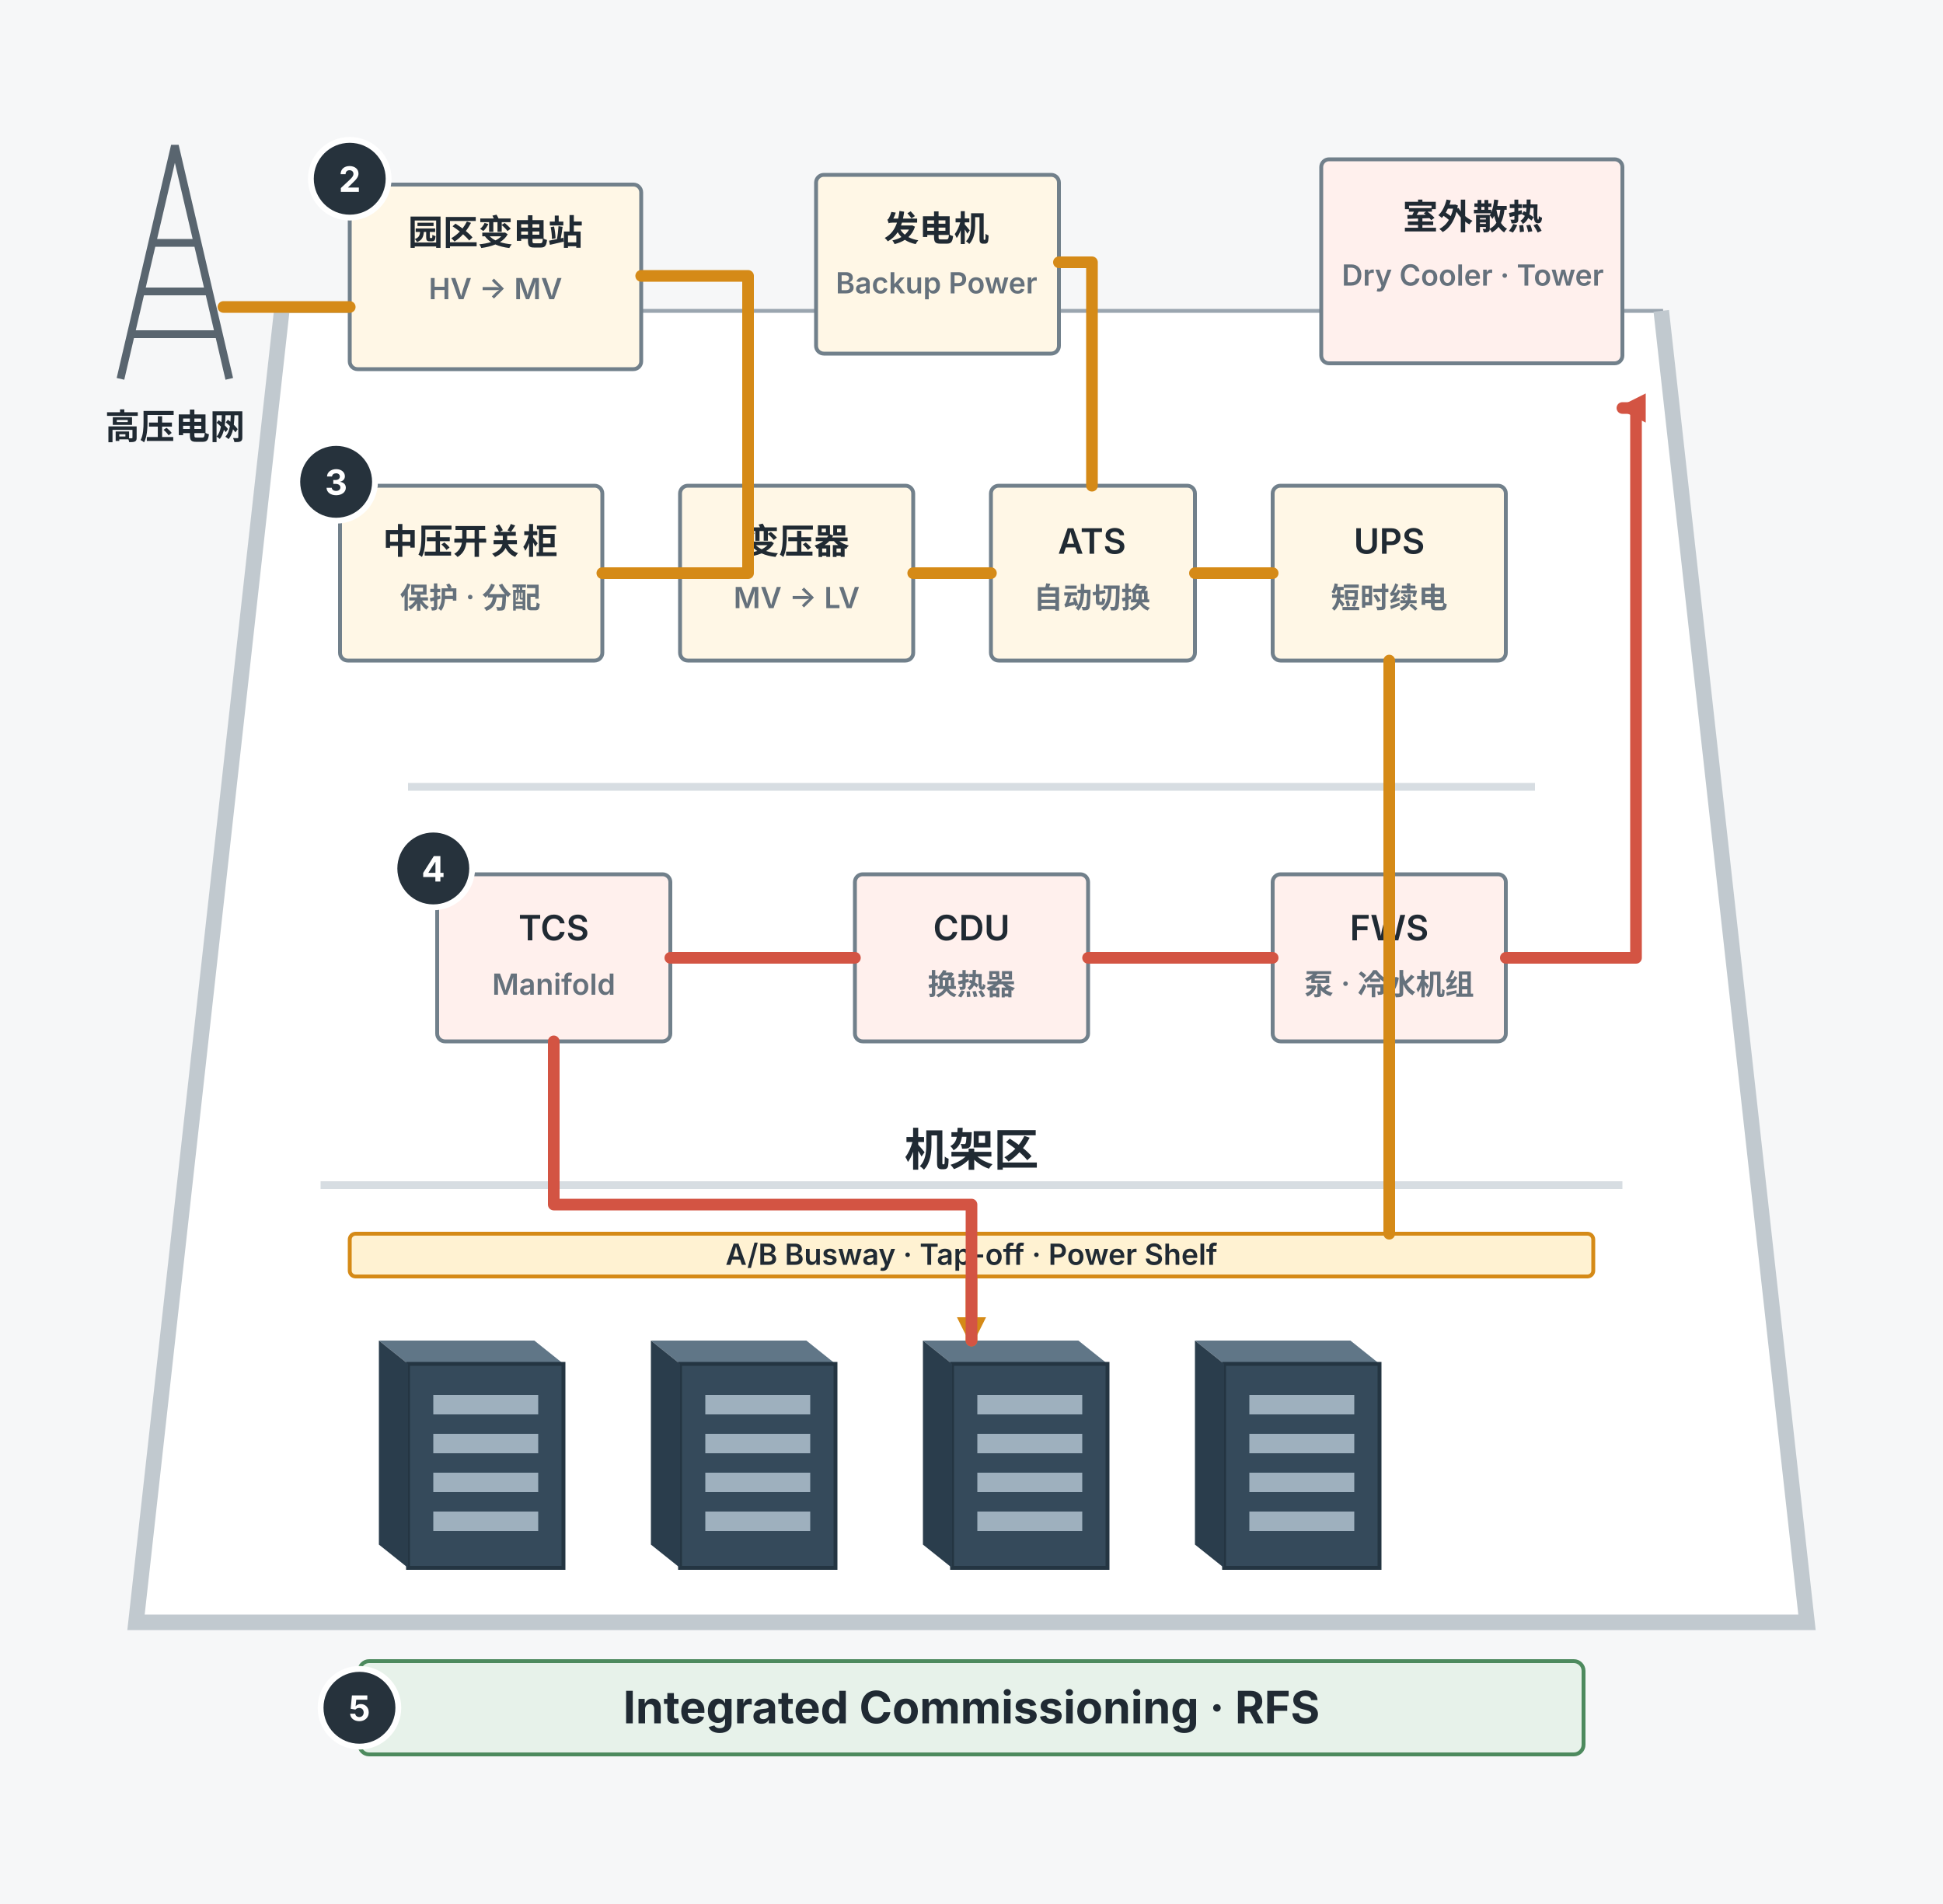
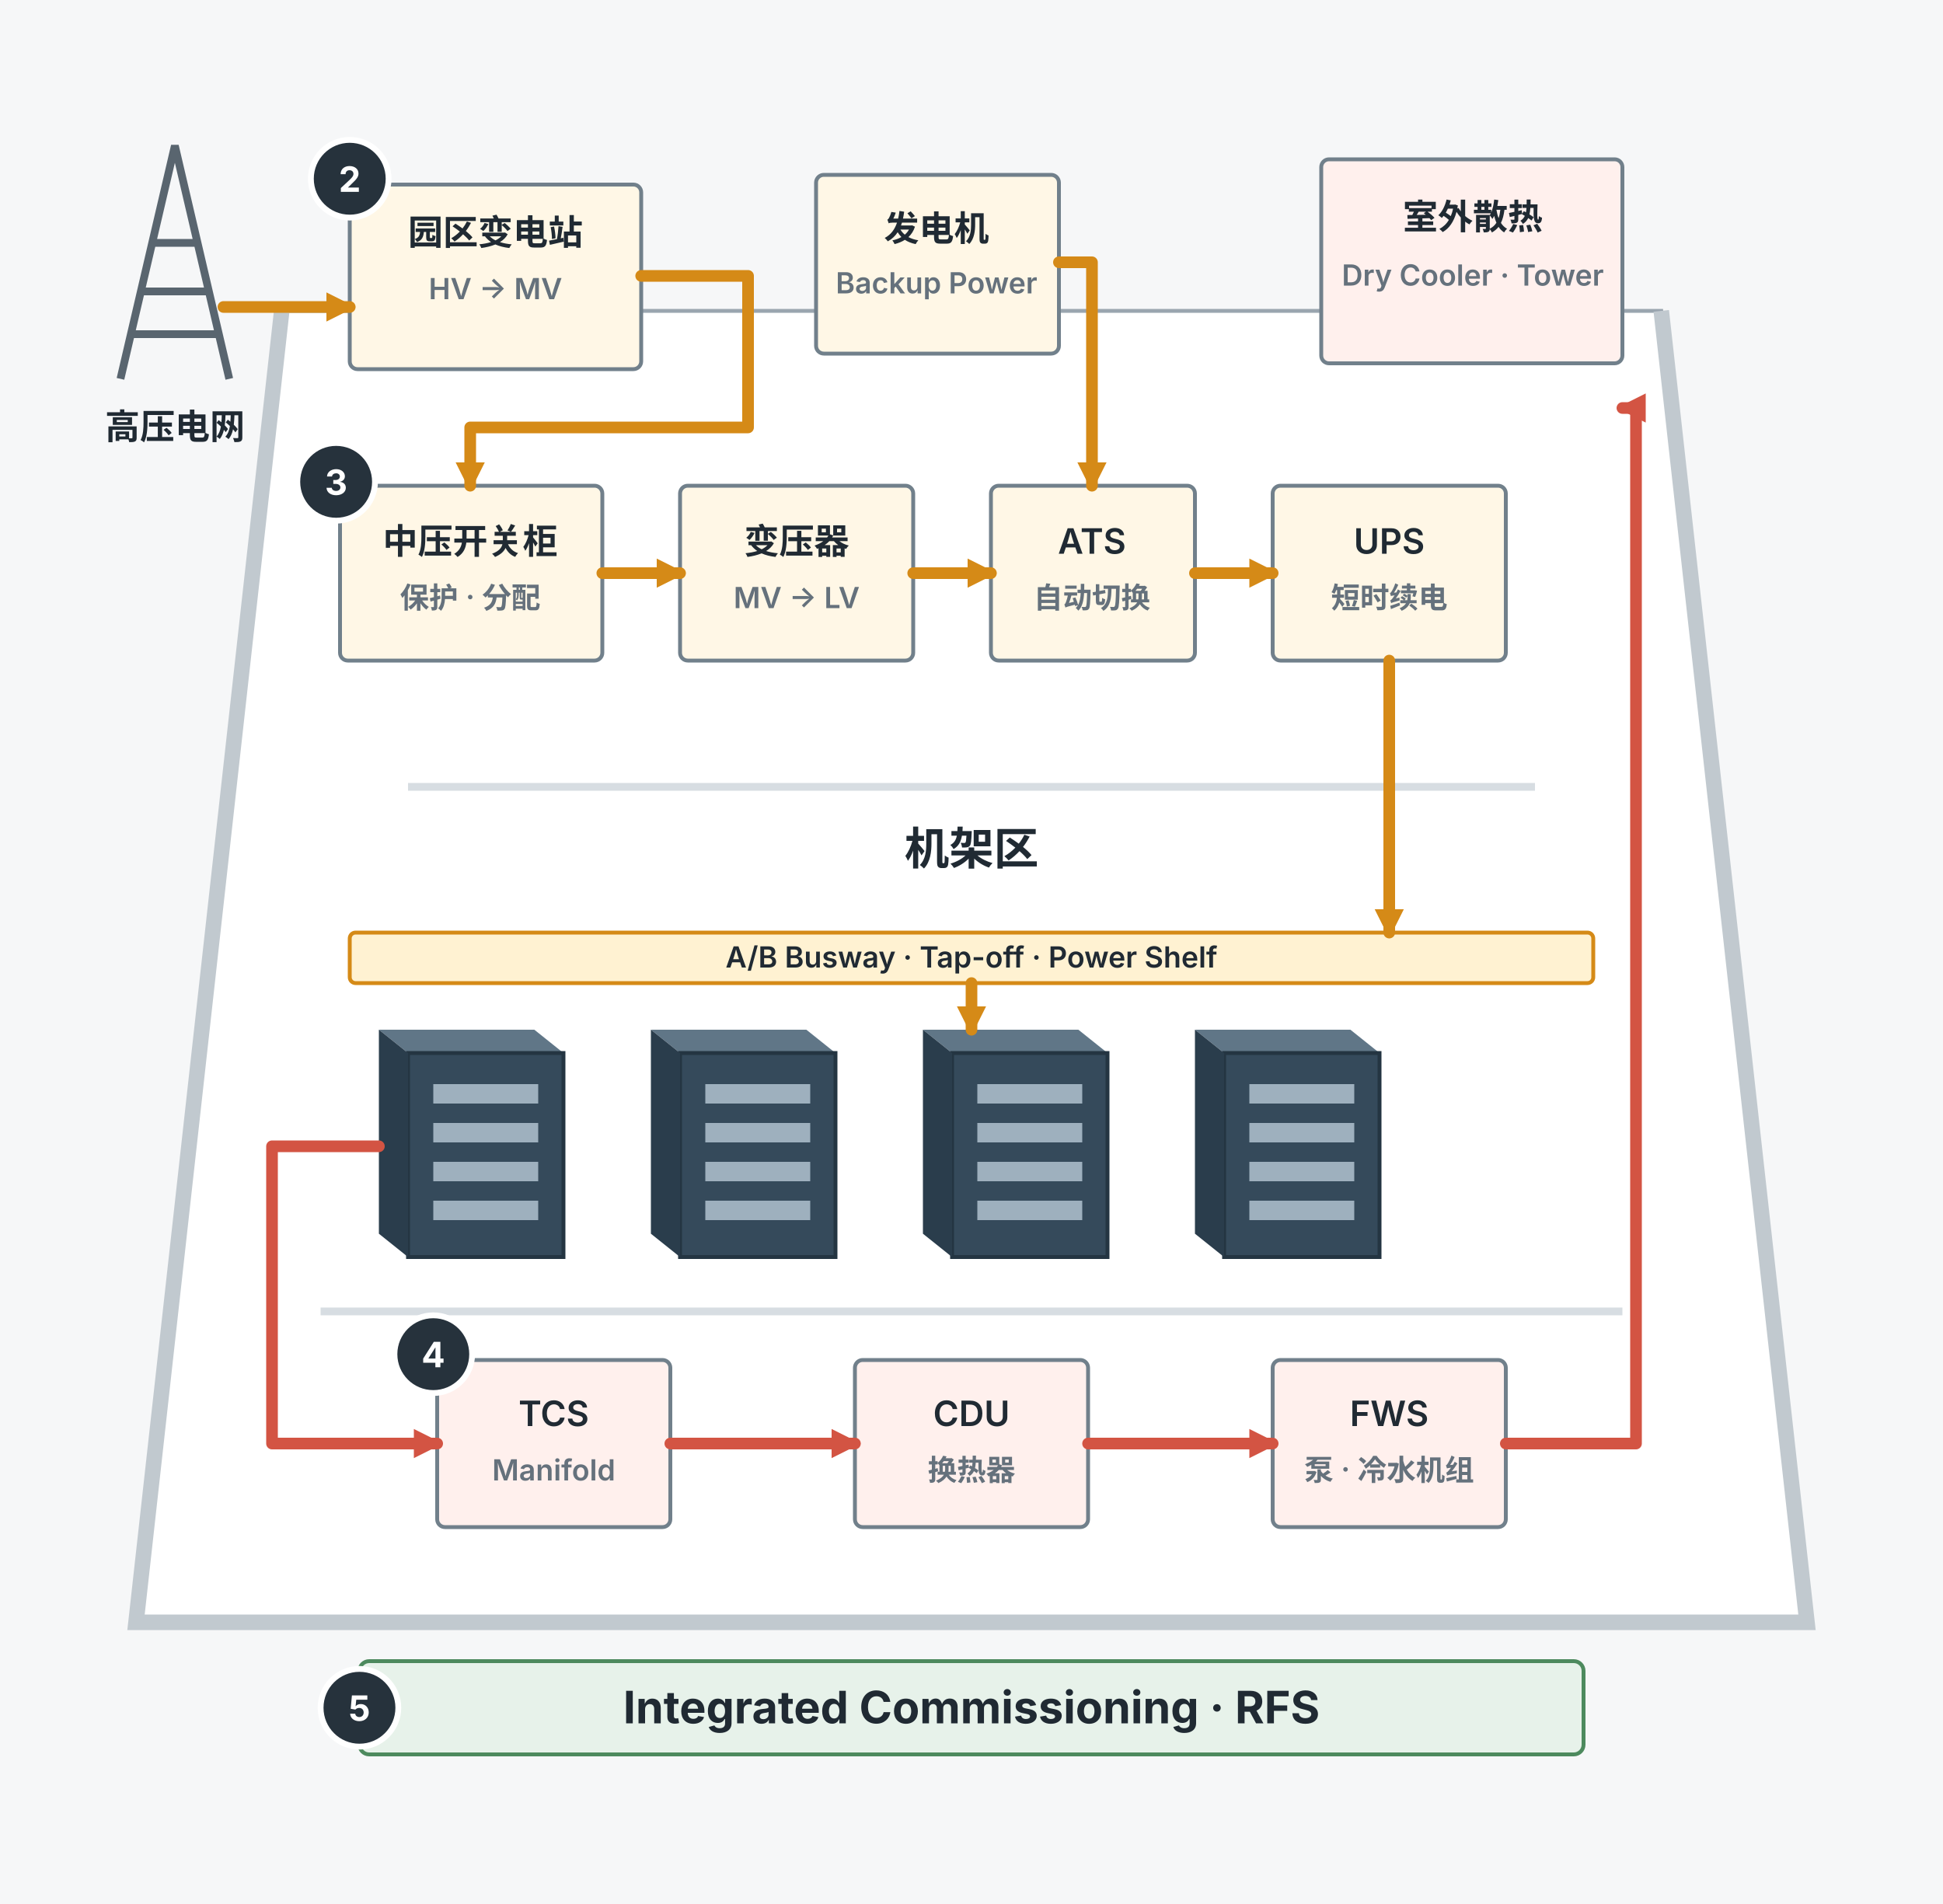
<svg xmlns="http://www.w3.org/2000/svg" width="1000" height="980" viewBox="0 0 1000 980" role="img" aria-labelledby="title desc">
  <defs>
    <marker id="p" markerWidth="15" markerHeight="15" refX="12" refY="7.5" orient="auto" markerUnits="userSpaceOnUse">
      <path d="M0 0L15 7.5L0 15Z" fill="#d58a17" />
    </marker>
    <marker id="h" markerWidth="15" markerHeight="15" refX="12" refY="7.5" orient="auto" markerUnits="userSpaceOnUse">
      <path d="M0 0L15 7.5L0 15Z" fill="#d35443" />
    </marker>
    <style>
      .bg{fill:#f6f7f8}.floor{fill:#fff;stroke:#9aa5af;stroke-width:2}.wall{fill:none;stroke:#c1c9cf;stroke-width:8}
      .equip{fill:#fff;stroke:#71808b;stroke-width:2}.power-equip{fill:#fff7e6}.cool-equip{fill:#fff0ed}.rack-front{fill:#354a5b;stroke:#243542;stroke-width:2}.rack-top{fill:#607687}.rack-side{fill:#2a3d4c}.slot{fill:#9eb0be}
      .ink{fill:#202a33}.muted{fill:#65717c}.label{font:700 23px -apple-system,BlinkMacSystemFont,"Segoe UI",sans-serif}.minor{font:600 18px -apple-system,BlinkMacSystemFont,"Segoe UI",sans-serif}.tiny{font:600 15px -apple-system,BlinkMacSystemFont,"Segoe UI",sans-serif}.micro{font:600 13px -apple-system,BlinkMacSystemFont,"Segoe UI",sans-serif}.center{text-anchor:middle}
      .power{fill:none;stroke:#d58a17;stroke-width:6;stroke-linecap:round;stroke-linejoin:round}.heat{fill:none;stroke:#d35443;stroke-width:6;stroke-linecap:round;stroke-linejoin:round}
      .marker{fill:#26323c;stroke:#fff;stroke-width:3}.num{fill:#fff;font:700 18px -apple-system,BlinkMacSystemFont,"Segoe UI",sans-serif;text-anchor:middle;dominant-baseline:middle}.gate{fill:#e7f2ea;stroke:#4d8a5e;stroke-width:2}
    </style>
  </defs>
  <rect class="bg" width="1000" height="980" />
  <polygon class="floor" points="145,160 855,160 930,835 70,835" />
  <path class="wall" d="M145 160L70 835H930L855 160" />
-   <path d="M210 405H790M165 610H835" fill="none" stroke="#d7dde2" stroke-width="4" />
+   <path d="M210 405H790M165 675H835" fill="none" stroke="#d7dde2" stroke-width="4" />
  <g stroke="#59656f" stroke-width="4" fill="none">
    <path d="M62 195L90 75L118 195M72 150H108M68 172H112M78 125H102" />
  </g>
  <text class="minor ink center" x="90" y="226">高压电网</text>
  <rect class="equip power-equip" x="180" y="95" width="150" height="95" rx="4" />
  <text class="minor ink center" x="255" y="126">园区变电站</text>
  <text class="tiny muted center" x="255" y="154">HV → MV</text>
  <circle class="marker" cx="180" cy="92" r="20" />
  <text class="num" x="180" y="92">2</text>
  <rect class="equip power-equip" x="420" y="90" width="125" height="92" rx="4" />
  <text class="minor ink center" x="482" y="124">发电机</text>
  <text class="tiny muted center" x="482" y="151">Backup Power</text>
  <rect class="equip cool-equip" x="680" y="82" width="155" height="105" rx="4" />
  <text class="minor ink center" x="758" y="118">室外散热</text>
  <text class="tiny muted center" x="758" y="147">Dry Cooler · Tower</text>
  <rect class="equip power-equip" x="175" y="250" width="135" height="90" rx="4" />
  <text class="minor ink center" x="242" y="285">中压开关柜</text>
  <text class="tiny muted center" x="242" y="313">保护 · 分配</text>
  <rect class="equip power-equip" x="350" y="250" width="120" height="90" rx="4" />
  <text class="minor ink center" x="410" y="285">变压器</text>
  <text class="tiny muted center" x="410" y="313">MV → LV</text>
  <rect class="equip power-equip" x="510" y="250" width="105" height="90" rx="4" />
  <text class="minor ink center" x="562" y="285">ATS</text>
  <text class="tiny muted center" x="562" y="313">自动切换</text>
  <rect class="equip power-equip" x="655" y="250" width="120" height="90" rx="4" />
  <text class="minor ink center" x="715" y="285">UPS</text>
  <text class="tiny muted center" x="715" y="313">短时续电</text>
  <circle class="marker" cx="173" cy="248" r="20" />
  <text class="num" x="173" y="248">3</text>
-   <rect class="equip cool-equip" x="225" y="450" width="120" height="86" rx="4" />
-   <text class="minor ink center" x="285" y="484">TCS</text>
-   <text class="tiny muted center" x="285" y="512">Manifold</text>
-   <rect class="equip cool-equip" x="440" y="450" width="120" height="86" rx="4" />
-   <text class="minor ink center" x="500" y="484">CDU</text>
-   <text class="tiny muted center" x="500" y="512">换热器</text>
-   <rect class="equip cool-equip" x="655" y="450" width="120" height="86" rx="4" />
-   <text class="minor ink center" x="715" y="484">FWS</text>
-   <text class="tiny muted center" x="715" y="512">泵 · 冷水机组</text>
-   <circle class="marker" cx="223" cy="447" r="20" />
-   <text class="num" x="223" y="447">4</text>
-   <text class="label ink center" x="500" y="600">机架区</text>
+   <rect class="equip cool-equip" x="225" y="700" width="120" height="86" rx="4" />
+   <text class="minor ink center" x="285" y="734">TCS</text>
+   <text class="tiny muted center" x="285" y="762">Manifold</text>
+   <rect class="equip cool-equip" x="440" y="700" width="120" height="86" rx="4" />
+   <text class="minor ink center" x="500" y="734">CDU</text>
+   <text class="tiny muted center" x="500" y="762">换热器</text>
+   <rect class="equip cool-equip" x="655" y="700" width="120" height="86" rx="4" />
+   <text class="minor ink center" x="715" y="734">FWS</text>
+   <text class="tiny muted center" x="715" y="762">泵 · 冷水机组</text>
+   <circle class="marker" cx="223" cy="697" r="20" />
+   <text class="num" x="223" y="697">4</text>
+   <text class="label ink center" x="500" y="445">机架区</text>
  <g>
-     <g transform="translate(195 690)">
+     <g transform="translate(195 530)">
      <polygon class="rack-top" points="0,0 80,0 95,12 15,12" />
      <rect class="rack-front" x="15" y="12" width="80" height="105" />
      <polygon class="rack-side" points="0,0 15,12 15,117 0,105" />
      <rect class="slot" x="28" y="28" width="54" height="10" />
      <rect class="slot" x="28" y="48" width="54" height="10" />
      <rect class="slot" x="28" y="68" width="54" height="10" />
      <rect class="slot" x="28" y="88" width="54" height="10" />
    </g>
-     <g transform="translate(335 690)">
+     <g transform="translate(335 530)">
      <polygon class="rack-top" points="0,0 80,0 95,12 15,12" />
      <rect class="rack-front" x="15" y="12" width="80" height="105" />
      <polygon class="rack-side" points="0,0 15,12 15,117 0,105" />
      <rect class="slot" x="28" y="28" width="54" height="10" />
      <rect class="slot" x="28" y="48" width="54" height="10" />
      <rect class="slot" x="28" y="68" width="54" height="10" />
      <rect class="slot" x="28" y="88" width="54" height="10" />
    </g>
-     <g transform="translate(475 690)">
+     <g transform="translate(475 530)">
      <polygon class="rack-top" points="0,0 80,0 95,12 15,12" />
      <rect class="rack-front" x="15" y="12" width="80" height="105" />
      <polygon class="rack-side" points="0,0 15,12 15,117 0,105" />
      <rect class="slot" x="28" y="28" width="54" height="10" />
      <rect class="slot" x="28" y="48" width="54" height="10" />
      <rect class="slot" x="28" y="68" width="54" height="10" />
      <rect class="slot" x="28" y="88" width="54" height="10" />
    </g>
-     <g transform="translate(615 690)">
+     <g transform="translate(615 530)">
      <polygon class="rack-top" points="0,0 80,0 95,12 15,12" />
      <rect class="rack-front" x="15" y="12" width="80" height="105" />
      <polygon class="rack-side" points="0,0 15,12 15,117 0,105" />
      <rect class="slot" x="28" y="28" width="54" height="10" />
      <rect class="slot" x="28" y="48" width="54" height="10" />
      <rect class="slot" x="28" y="68" width="54" height="10" />
      <rect class="slot" x="28" y="88" width="54" height="10" />
    </g>
  </g>
-   <rect x="180" y="635" width="640" height="22" rx="3" fill="#fff2d2" stroke="#d58a17" stroke-width="2" />
-   <text class="tiny ink center" x="500" y="651">A/B Busway · Tap-off · Power Shelf</text>
+   <rect x="180" y="480" width="640" height="26" rx="3" fill="#fff2d2" stroke="#d58a17" stroke-width="2" />
+   <text class="tiny ink center" x="500" y="498">A/B Busway · Tap-off · Power Shelf</text>
  <rect class="gate" x="185" y="855" width="630" height="48" rx="5" />
  <text class="label ink center" x="500" y="887">Integrated Commissioning · RFS</text>
  <circle class="marker" cx="185" cy="879" r="20" />
  <text class="num" x="185" y="879">5</text>
-   <path class="power" d="M115 158H180M330 142H385V295H350M310 295H350M470 295H510M545 135H562V250M615 295H655M715 340V635M500 657V690" marker-end="url(#p)" />
-   <path class="heat" d="M500 690V620H285V536M345 493H440M560 493H655M775 493H842V210H835" marker-end="url(#h)" />
+   <path class="power" d="M115 158H180" marker-end="url(#p)" />
+   <path class="power" d="M330 142H385V220H242V250" marker-end="url(#p)" />
+   <path class="power" d="M310 295H350" marker-end="url(#p)" />
+   <path class="power" d="M470 295H510" marker-end="url(#p)" />
+   <path class="power" d="M545 135H562V250" marker-end="url(#p)" />
+   <path class="power" d="M615 295H655" marker-end="url(#p)" />
+   <path class="power" d="M715 340V480" marker-end="url(#p)" />
+   <path class="power" d="M500 506V530" marker-end="url(#p)" />
+   <path class="heat" d="M195 590H140V743H225" marker-end="url(#h)" />
+   <path class="heat" d="M345 743H440" marker-end="url(#h)" />
+   <path class="heat" d="M560 743H655" marker-end="url(#h)" />
+   <path class="heat" d="M775 743H842V210H835" marker-end="url(#h)" />
</svg>
